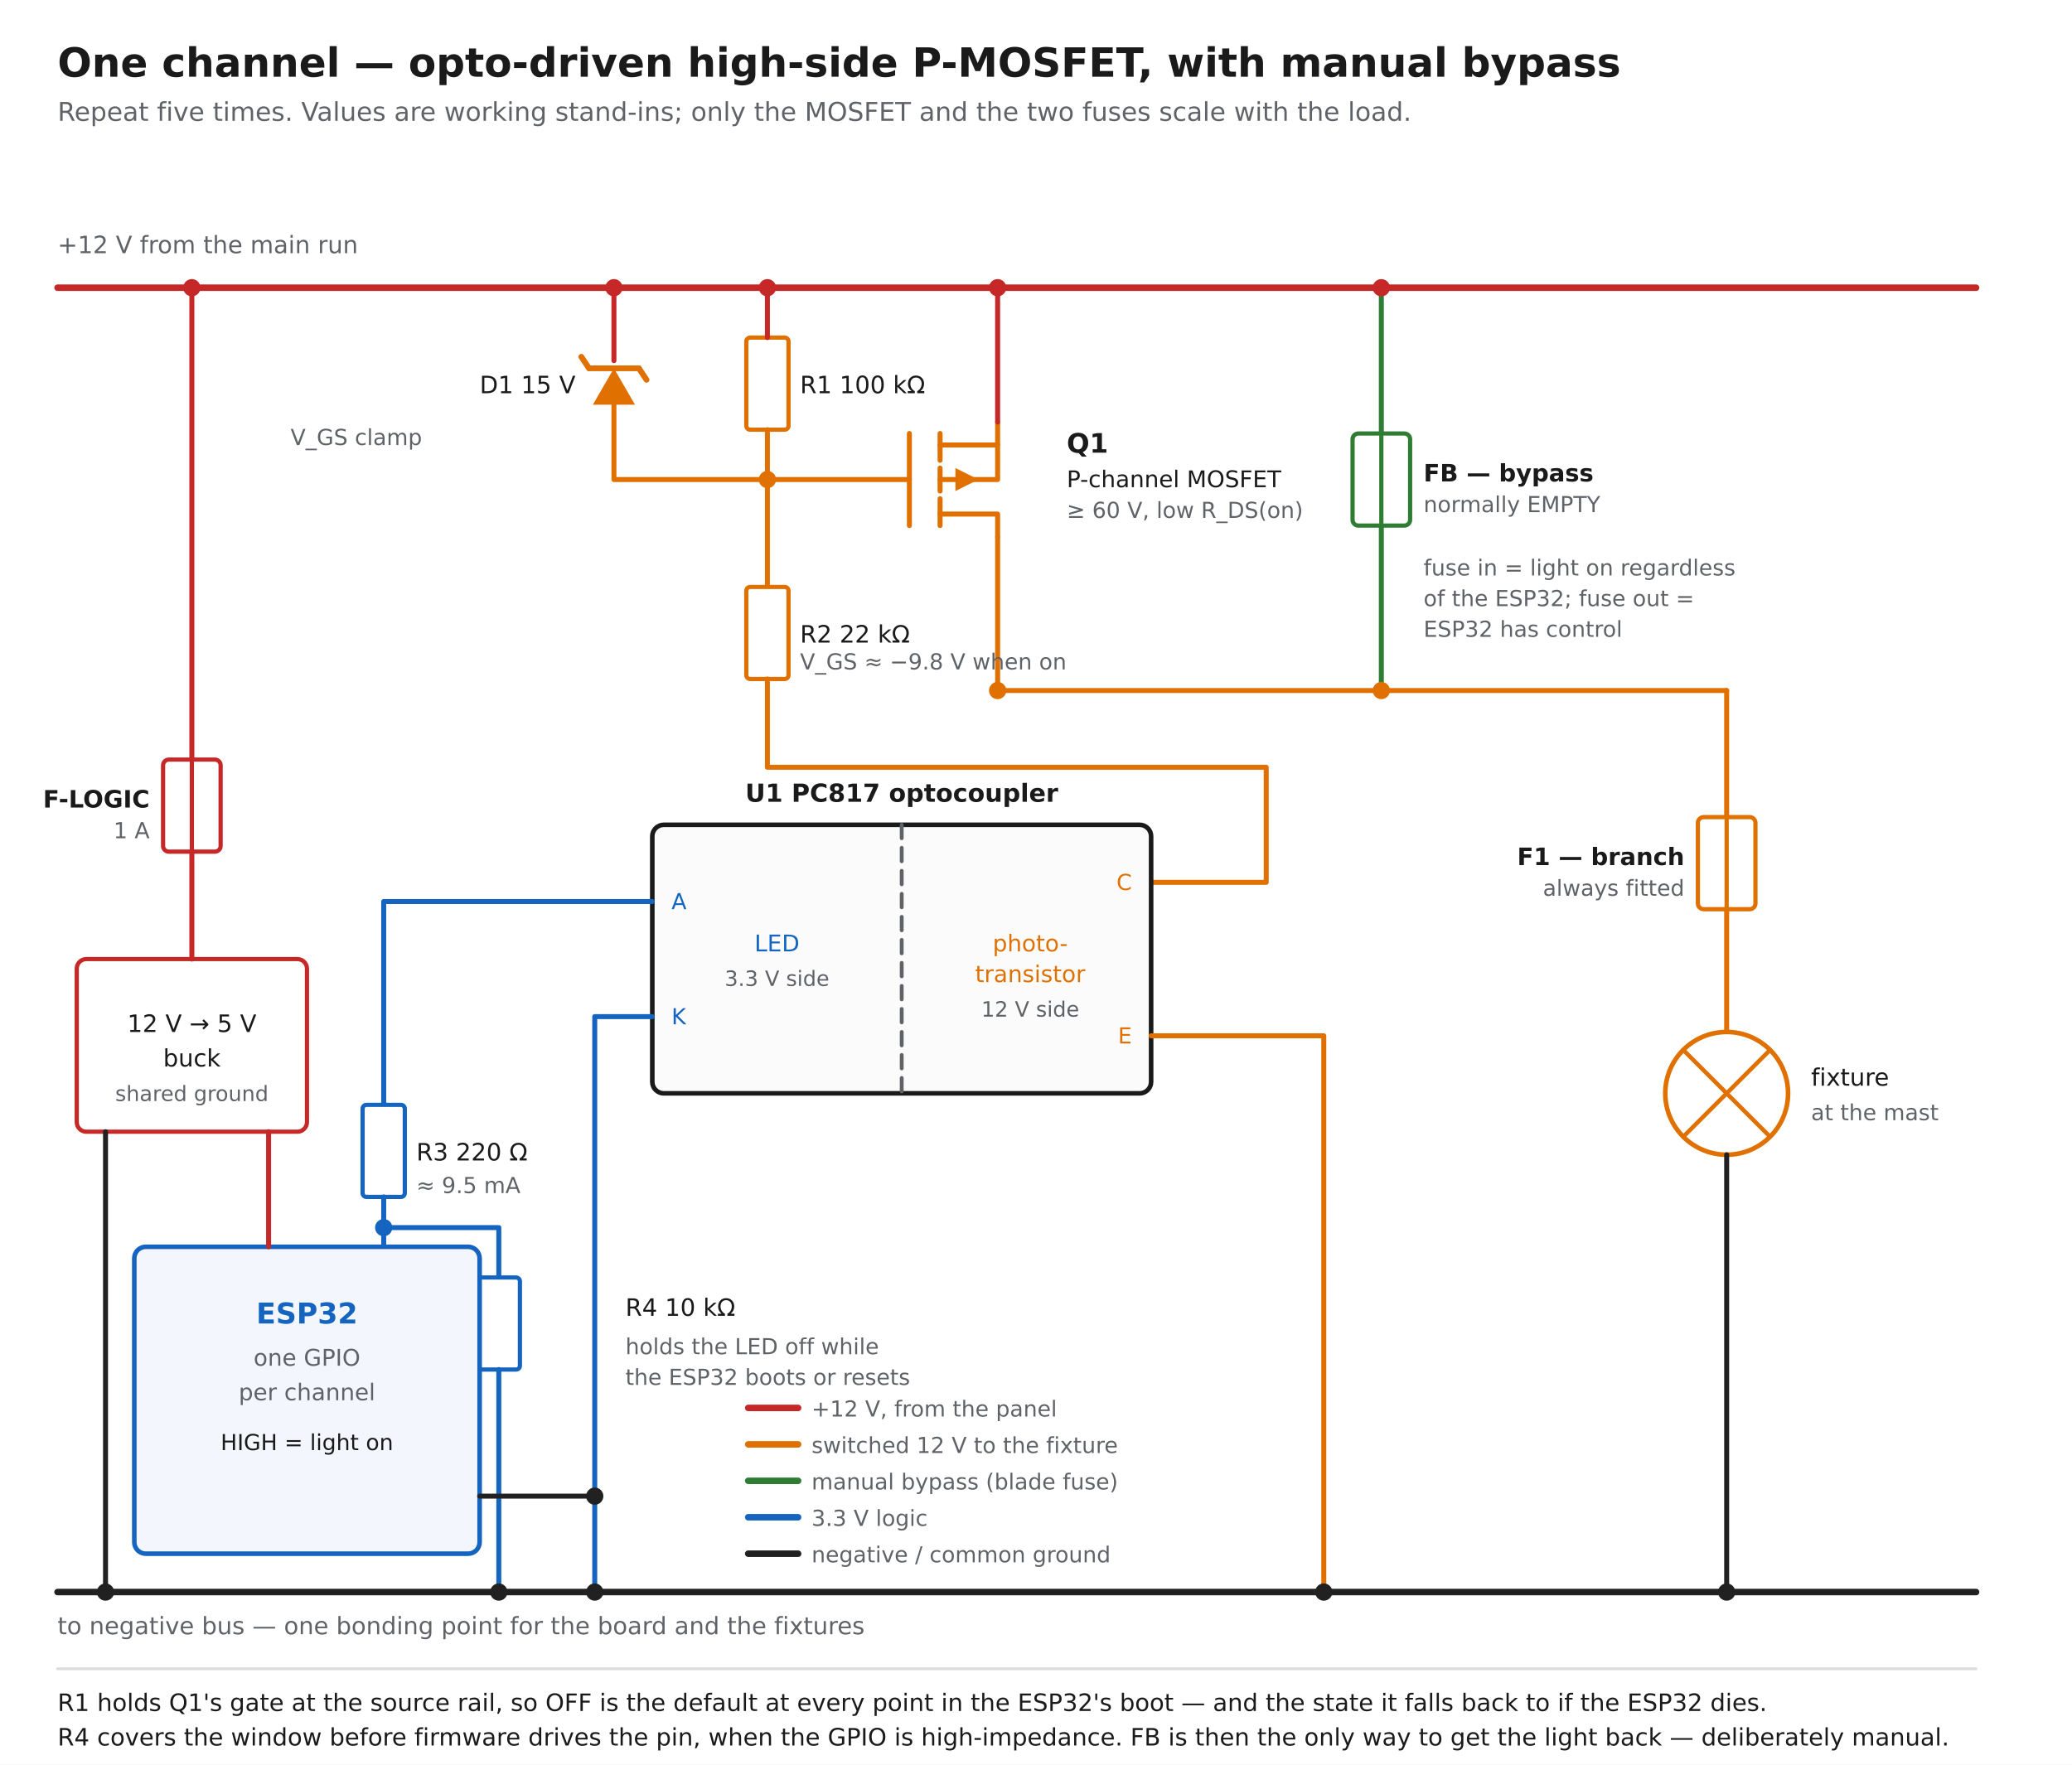
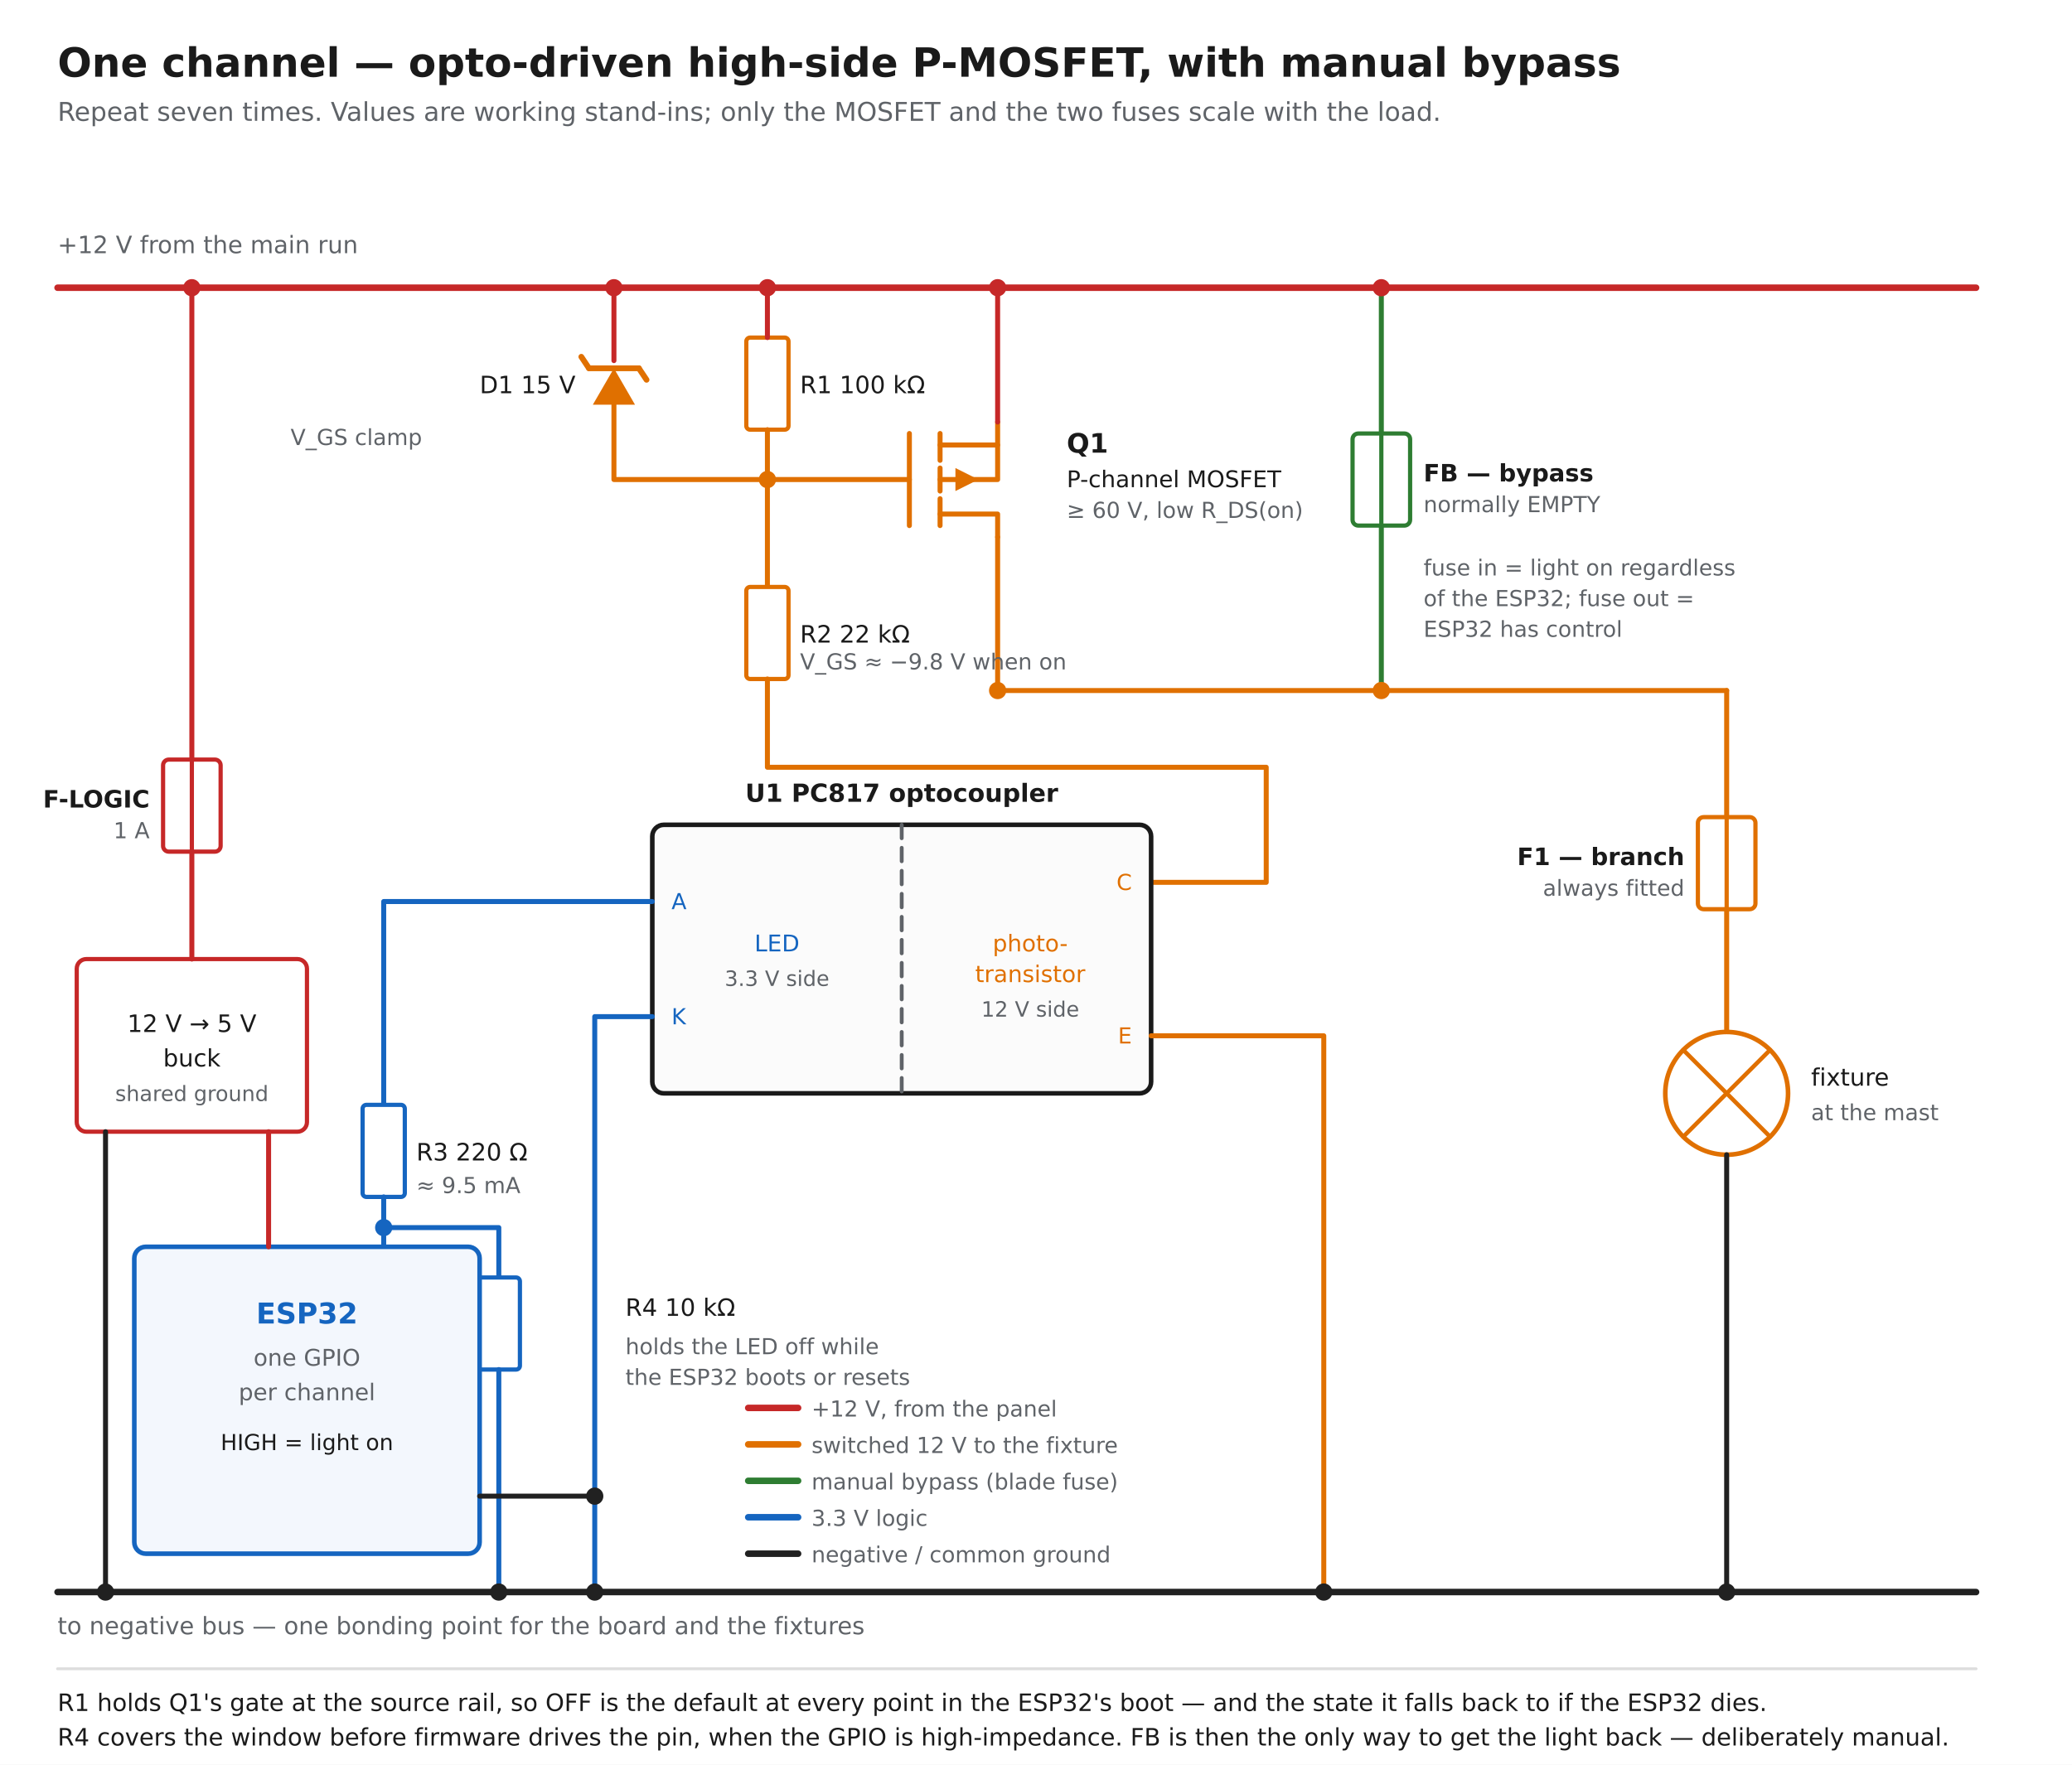
<svg xmlns="http://www.w3.org/2000/svg" width="1080" height="920" viewBox="0 0 1080 920">
  <rect x="0" y="0" width="1080" height="920" rx="0" fill="#ffffff" stroke="#ffffff" stroke-width="0" />
  <text x="30" y="40" font-family="DejaVu Sans, Helvetica, Arial, sans-serif" font-size="21" font-weight="bold" text-anchor="start" fill="#1a1a1a">One channel — opto-driven high-side P-MOSFET, with manual bypass</text>
-   <text x="30" y="63" font-family="DejaVu Sans, Helvetica, Arial, sans-serif" font-size="13.5" font-weight="normal" text-anchor="start" fill="#5f6368">Repeat five times. Values are working stand-ins; only the MOSFET and the two fuses scale with the load.</text>
+   <text x="30" y="63" font-family="DejaVu Sans, Helvetica, Arial, sans-serif" font-size="13.5" font-weight="normal" text-anchor="start" fill="#5f6368">Repeat seven times. Values are working stand-ins; only the MOSFET and the two fuses scale with the load.</text>
  <polyline points="30,150 1030,150" fill="none" stroke="#c62828" stroke-width="3.4" stroke-linecap="round" stroke-linejoin="round" />
  <text x="30" y="132" font-family="DejaVu Sans, Helvetica, Arial, sans-serif" font-size="12.5" font-weight="normal" text-anchor="start" fill="#5f6368">+12 V from the main run</text>
  <polyline points="30,830 1030,830" fill="none" stroke="#212121" stroke-width="3.4" stroke-linecap="round" stroke-linejoin="round" />
  <text x="30" y="852" font-family="DejaVu Sans, Helvetica, Arial, sans-serif" font-size="12.5" font-weight="normal" text-anchor="start" fill="#5f6368">to negative bus — one bonding point for the board and the fixtures</text>
  <polyline points="30,870 1030,870" fill="none" stroke="#dddddd" stroke-width="1.5" stroke-linecap="round" stroke-linejoin="round" />
  <text x="30" y="892" font-family="DejaVu Sans, Helvetica, Arial, sans-serif" font-size="12.5" font-weight="normal" text-anchor="start" fill="#1a1a1a">R1 holds Q1's gate at the source rail, so OFF is the default at every point in the ESP32's boot — and the state it falls back to if the ESP32 dies.</text>
  <text x="30" y="910" font-family="DejaVu Sans, Helvetica, Arial, sans-serif" font-size="12.5" font-weight="normal" text-anchor="start" fill="#1a1a1a">R4 covers the window before firmware drives the pin, when the GPIO is high-impedance. FB is then the only way to get the light back — deliberately manual.</text>
  <polyline points="474,226 474,274" fill="none" stroke="#e07000" stroke-width="2.6" stroke-linecap="round" stroke-linejoin="round" />
  <polyline points="490,226 490,240" fill="none" stroke="#e07000" stroke-width="2.6" stroke-linecap="round" stroke-linejoin="round" />
  <polyline points="490,244 490,256" fill="none" stroke="#e07000" stroke-width="2.6" stroke-linecap="round" stroke-linejoin="round" />
  <polyline points="490,260 490,274" fill="none" stroke="#e07000" stroke-width="2.6" stroke-linecap="round" stroke-linejoin="round" />
  <polyline points="490,232 520,232 520,220" fill="none" stroke="#e07000" stroke-width="2.6" stroke-linecap="round" stroke-linejoin="round" />
  <polyline points="490,268 520,268 520,280" fill="none" stroke="#e07000" stroke-width="2.6" stroke-linecap="round" stroke-linejoin="round" />
  <polyline points="490,250 520,250 520,232" fill="none" stroke="#e07000" stroke-width="2.6" stroke-linecap="round" stroke-linejoin="round" />
  <polygon points="498,244 498,256 510,250" fill="#e07000" />
  <polyline points="520,220 520,150" fill="none" stroke="#c62828" stroke-width="2.6" stroke-linecap="round" stroke-linejoin="round" />
  <polyline points="520,280 520,360" fill="none" stroke="#e07000" stroke-width="2.6" stroke-linecap="round" stroke-linejoin="round" />
  <circle cx="520" cy="150" r="4.5" fill="#c62828" />
  <text x="556" y="236" font-family="DejaVu Sans, Helvetica, Arial, sans-serif" font-size="14" font-weight="bold" text-anchor="start" fill="#1a1a1a">Q1</text>
  <text x="556" y="254" font-family="DejaVu Sans, Helvetica, Arial, sans-serif" font-size="12" font-weight="normal" text-anchor="start" fill="#1a1a1a">P-channel MOSFET</text>
  <text x="556" y="270" font-family="DejaVu Sans, Helvetica, Arial, sans-serif" font-size="11.5" font-weight="normal" text-anchor="start" fill="#5f6368">≥ 60 V, low R_DS(on)</text>
  <polyline points="474,250 400,250" fill="none" stroke="#e07000" stroke-width="2.6" stroke-linecap="round" stroke-linejoin="round" />
  <rect x="389" y="176" width="22" height="48" rx="2" fill="#ffffff" stroke="#e07000" stroke-width="2.2" />
  <text x="417" y="205" font-family="DejaVu Sans, Helvetica, Arial, sans-serif" font-size="12.5" font-weight="normal" text-anchor="start" fill="#1a1a1a">R1  100 kΩ</text>
  <polyline points="400,150 400,176" fill="none" stroke="#c62828" stroke-width="2.6" stroke-linecap="round" stroke-linejoin="round" />
  <polyline points="400,224 400,306" fill="none" stroke="#e07000" stroke-width="2.6" stroke-linecap="round" stroke-linejoin="round" />
  <circle cx="400" cy="150" r="4.5" fill="#c62828" />
  <circle cx="400" cy="250" r="4.5" fill="#e07000" />
  <polygon points="309,211 331,211 320,192" fill="#e07000" />
  <polyline points="307,192 333,192" fill="none" stroke="#e07000" stroke-width="3" stroke-linecap="round" stroke-linejoin="round" />
  <polyline points="307,192 303,186" fill="none" stroke="#e07000" stroke-width="3" stroke-linecap="round" stroke-linejoin="round" />
  <polyline points="333,192 337,198" fill="none" stroke="#e07000" stroke-width="3" stroke-linecap="round" stroke-linejoin="round" />
  <text x="300" y="205" font-family="DejaVu Sans, Helvetica, Arial, sans-serif" font-size="12.5" font-weight="normal" text-anchor="end" fill="#1a1a1a">D1  15 V</text>
  <polyline points="320,150 320,188" fill="none" stroke="#c62828" stroke-width="2.6" stroke-linecap="round" stroke-linejoin="round" />
  <polyline points="320,211 320,250 400,250" fill="none" stroke="#e07000" stroke-width="2.6" stroke-linecap="round" stroke-linejoin="round" />
  <circle cx="320" cy="150" r="4.5" fill="#c62828" />
  <text x="220" y="232" font-family="DejaVu Sans, Helvetica, Arial, sans-serif" font-size="11.5" font-weight="normal" text-anchor="end" fill="#5f6368">V_GS clamp</text>
  <rect x="389" y="306" width="22" height="48" rx="2" fill="#ffffff" stroke="#e07000" stroke-width="2.2" />
  <text x="417" y="335" font-family="DejaVu Sans, Helvetica, Arial, sans-serif" font-size="12.5" font-weight="normal" text-anchor="start" fill="#1a1a1a">R2  22 kΩ</text>
  <text x="417" y="349" font-family="DejaVu Sans, Helvetica, Arial, sans-serif" font-size="11.5" font-weight="normal" text-anchor="start" fill="#5f6368">V_GS ≈ −9.8 V when on</text>
  <polyline points="400,354 400,400 660,400 660,460 600,460" fill="none" stroke="#e07000" stroke-width="2.6" stroke-linecap="round" stroke-linejoin="round" />
  <rect x="340" y="430" width="260" height="140" rx="6" fill="#fbfbfb" stroke="#1a1a1a" stroke-width="2.4" />
  <polyline points="470,430 470,570" fill="none" stroke="#5f6368" stroke-width="2" stroke-linecap="round" stroke-linejoin="round" stroke-dasharray="7 5" />
  <text x="470" y="418" font-family="DejaVu Sans, Helvetica, Arial, sans-serif" font-size="13" font-weight="bold" text-anchor="middle" fill="#1a1a1a">U1   PC817 optocoupler</text>
  <text x="405" y="496" font-family="DejaVu Sans, Helvetica, Arial, sans-serif" font-size="12" font-weight="normal" text-anchor="middle" fill="#1565c0">LED</text>
  <text x="405" y="514" font-family="DejaVu Sans, Helvetica, Arial, sans-serif" font-size="11" font-weight="normal" text-anchor="middle" fill="#5f6368">3.3 V side</text>
  <text x="537" y="496" font-family="DejaVu Sans, Helvetica, Arial, sans-serif" font-size="12" font-weight="normal" text-anchor="middle" fill="#e07000">photo-</text>
  <text x="537" y="512" font-family="DejaVu Sans, Helvetica, Arial, sans-serif" font-size="12" font-weight="normal" text-anchor="middle" fill="#e07000">transistor</text>
  <text x="537" y="530" font-family="DejaVu Sans, Helvetica, Arial, sans-serif" font-size="11" font-weight="normal" text-anchor="middle" fill="#5f6368">12 V side</text>
  <text x="350" y="474" font-family="DejaVu Sans, Helvetica, Arial, sans-serif" font-size="11.5" font-weight="normal" text-anchor="start" fill="#1565c0">A</text>
  <text x="350" y="534" font-family="DejaVu Sans, Helvetica, Arial, sans-serif" font-size="11.5" font-weight="normal" text-anchor="start" fill="#1565c0">K</text>
  <text x="590" y="464" font-family="DejaVu Sans, Helvetica, Arial, sans-serif" font-size="11.5" font-weight="normal" text-anchor="end" fill="#e07000">C</text>
  <text x="590" y="544" font-family="DejaVu Sans, Helvetica, Arial, sans-serif" font-size="11.5" font-weight="normal" text-anchor="end" fill="#e07000">E</text>
  <polyline points="600,540 690,540 690,830" fill="none" stroke="#e07000" stroke-width="2.6" stroke-linecap="round" stroke-linejoin="round" />
  <circle cx="690" cy="830" r="4.5" fill="#212121" />
  <polyline points="340,470 200,470 200,576" fill="none" stroke="#1565c0" stroke-width="2.6" stroke-linecap="round" stroke-linejoin="round" />
  <rect x="189" y="576" width="22" height="48" rx="2" fill="#ffffff" stroke="#1565c0" stroke-width="2.2" />
  <text x="217" y="605" font-family="DejaVu Sans, Helvetica, Arial, sans-serif" font-size="12.5" font-weight="normal" text-anchor="start" fill="#1a1a1a">R3  220 Ω</text>
  <text x="217" y="622" font-family="DejaVu Sans, Helvetica, Arial, sans-serif" font-size="11.5" font-weight="normal" text-anchor="start" fill="#5f6368">≈ 9.5 mA</text>
  <polyline points="200,624 200,650" fill="none" stroke="#1565c0" stroke-width="2.6" stroke-linecap="round" stroke-linejoin="round" />
  <circle cx="200" cy="640" r="4.5" fill="#1565c0" />
  <polyline points="200,640 260,640 260,666" fill="none" stroke="#1565c0" stroke-width="2.6" stroke-linecap="round" stroke-linejoin="round" />
  <rect x="249" y="666" width="22" height="48" rx="2" fill="#ffffff" stroke="#1565c0" stroke-width="2.2" />
  <text x="326" y="686" font-family="DejaVu Sans, Helvetica, Arial, sans-serif" font-size="12.5" font-weight="normal" text-anchor="start" fill="#1a1a1a">R4  10 kΩ</text>
  <text x="326" y="706" font-family="DejaVu Sans, Helvetica, Arial, sans-serif" font-size="11.5" font-weight="normal" text-anchor="start" fill="#5f6368">holds the LED off while</text>
  <text x="326" y="722" font-family="DejaVu Sans, Helvetica, Arial, sans-serif" font-size="11.5" font-weight="normal" text-anchor="start" fill="#5f6368">the ESP32 boots or resets</text>
  <polyline points="260,714 260,830" fill="none" stroke="#1565c0" stroke-width="2.6" stroke-linecap="round" stroke-linejoin="round" />
  <circle cx="260" cy="830" r="4.5" fill="#212121" />
  <polyline points="340,530 310,530 310,830" fill="none" stroke="#1565c0" stroke-width="2.6" stroke-linecap="round" stroke-linejoin="round" />
  <circle cx="310" cy="830" r="4.5" fill="#212121" />
  <rect x="70" y="650" width="180" height="160" rx="6" fill="#f3f7fd" stroke="#1565c0" stroke-width="2.4" />
  <text x="160" y="690" font-family="DejaVu Sans, Helvetica, Arial, sans-serif" font-size="15" font-weight="bold" text-anchor="middle" fill="#1565c0">ESP32</text>
  <text x="160" y="712" font-family="DejaVu Sans, Helvetica, Arial, sans-serif" font-size="12" font-weight="normal" text-anchor="middle" fill="#5f6368">one GPIO</text>
  <text x="160" y="730" font-family="DejaVu Sans, Helvetica, Arial, sans-serif" font-size="12" font-weight="normal" text-anchor="middle" fill="#5f6368">per channel</text>
  <text x="160" y="756" font-family="DejaVu Sans, Helvetica, Arial, sans-serif" font-size="11.5" font-weight="normal" text-anchor="middle" fill="#1a1a1a">HIGH = light on</text>
  <polyline points="250,780 310,780" fill="none" stroke="#212121" stroke-width="2.6" stroke-linecap="round" stroke-linejoin="round" />
  <circle cx="310" cy="780" r="4.5" fill="#212121" />
  <rect x="40" y="500" width="120" height="90" rx="5" fill="#ffffff" stroke="#c62828" stroke-width="2.2" />
  <text x="100" y="538" font-family="DejaVu Sans, Helvetica, Arial, sans-serif" font-size="12.5" font-weight="normal" text-anchor="middle" fill="#1a1a1a">12 V → 5 V</text>
  <text x="100" y="556" font-family="DejaVu Sans, Helvetica, Arial, sans-serif" font-size="12.5" font-weight="normal" text-anchor="middle" fill="#1a1a1a">buck</text>
  <text x="100" y="574" font-family="DejaVu Sans, Helvetica, Arial, sans-serif" font-size="11" font-weight="normal" text-anchor="middle" fill="#5f6368">shared ground</text>
  <polyline points="100,500 100,444" fill="none" stroke="#c62828" stroke-width="2.6" stroke-linecap="round" stroke-linejoin="round" />
  <rect x="85" y="396" width="30" height="48" rx="3" fill="#ffffff" stroke="#c62828" stroke-width="2.2" />
  <polyline points="100,396 100,444" fill="none" stroke="#c62828" stroke-width="2.2" stroke-linecap="round" stroke-linejoin="round" />
  <text x="78" y="421" font-family="DejaVu Sans, Helvetica, Arial, sans-serif" font-size="12.5" font-weight="bold" text-anchor="end" fill="#1a1a1a">F-LOGIC</text>
  <text x="78" y="437" font-family="DejaVu Sans, Helvetica, Arial, sans-serif" font-size="11.5" font-weight="normal" text-anchor="end" fill="#5f6368">1 A</text>
  <polyline points="100,396 100,150" fill="none" stroke="#c62828" stroke-width="2.6" stroke-linecap="round" stroke-linejoin="round" />
  <circle cx="100" cy="150" r="4.5" fill="#c62828" />
  <polyline points="140,590 140,650" fill="none" stroke="#c62828" stroke-width="2.6" stroke-linecap="round" stroke-linejoin="round" />
  <polyline points="55,590 55,830" fill="none" stroke="#212121" stroke-width="2.6" stroke-linecap="round" stroke-linejoin="round" />
  <circle cx="55" cy="830" r="4.5" fill="#212121" />
  <polyline points="720,150 720,226" fill="none" stroke="#2e7d32" stroke-width="2.6" stroke-linecap="round" stroke-linejoin="round" />
  <circle cx="720" cy="150" r="4.5" fill="#c62828" />
  <rect x="705" y="226" width="30" height="48" rx="3" fill="#ffffff" stroke="#2e7d32" stroke-width="2.2" />
  <polyline points="720,226 720,274" fill="none" stroke="#2e7d32" stroke-width="2.2" stroke-linecap="round" stroke-linejoin="round" />
  <text x="742" y="251" font-family="DejaVu Sans, Helvetica, Arial, sans-serif" font-size="12.5" font-weight="bold" text-anchor="start" fill="#1a1a1a">FB — bypass</text>
  <text x="742" y="267" font-family="DejaVu Sans, Helvetica, Arial, sans-serif" font-size="11.5" font-weight="normal" text-anchor="start" fill="#5f6368">normally EMPTY</text>
  <polyline points="720,274 720,360" fill="none" stroke="#2e7d32" stroke-width="2.6" stroke-linecap="round" stroke-linejoin="round" />
  <text x="742" y="300" font-family="DejaVu Sans, Helvetica, Arial, sans-serif" font-size="11.5" font-weight="normal" text-anchor="start" fill="#5f6368">fuse in = light on regardless</text>
  <text x="742" y="316" font-family="DejaVu Sans, Helvetica, Arial, sans-serif" font-size="11.5" font-weight="normal" text-anchor="start" fill="#5f6368">of the ESP32; fuse out =</text>
  <text x="742" y="332" font-family="DejaVu Sans, Helvetica, Arial, sans-serif" font-size="11.5" font-weight="normal" text-anchor="start" fill="#5f6368">ESP32 has control</text>
  <polyline points="520,360 900,360" fill="none" stroke="#e07000" stroke-width="2.6" stroke-linecap="round" stroke-linejoin="round" />
  <circle cx="520" cy="360" r="4.5" fill="#e07000" />
  <circle cx="720" cy="360" r="4.5" fill="#e07000" />
  <polyline points="900,360 900,426" fill="none" stroke="#e07000" stroke-width="2.6" stroke-linecap="round" stroke-linejoin="round" />
  <rect x="885" y="426" width="30" height="48" rx="3" fill="#ffffff" stroke="#e07000" stroke-width="2.2" />
  <polyline points="900,426 900,474" fill="none" stroke="#e07000" stroke-width="2.2" stroke-linecap="round" stroke-linejoin="round" />
  <text x="878" y="451" font-family="DejaVu Sans, Helvetica, Arial, sans-serif" font-size="12.5" font-weight="bold" text-anchor="end" fill="#1a1a1a">F1 — branch</text>
  <text x="878" y="467" font-family="DejaVu Sans, Helvetica, Arial, sans-serif" font-size="11.5" font-weight="normal" text-anchor="end" fill="#5f6368">always fitted</text>
  <polyline points="900,474 900,538" fill="none" stroke="#e07000" stroke-width="2.6" stroke-linecap="round" stroke-linejoin="round" />
  <circle cx="900" cy="570" r="32" fill="#ffffff" stroke="#e07000" stroke-width="2.4" />
  <polyline points="877.376,547.376 922.624,592.624" fill="none" stroke="#e07000" stroke-width="2.2" stroke-linecap="round" stroke-linejoin="round" />
  <polyline points="877.376,592.624 922.624,547.376" fill="none" stroke="#e07000" stroke-width="2.2" stroke-linecap="round" stroke-linejoin="round" />
  <polyline points="900,602 900,830" fill="none" stroke="#212121" stroke-width="2.6" stroke-linecap="round" stroke-linejoin="round" />
  <circle cx="900" cy="830" r="4.5" fill="#212121" />
  <text x="944" y="566" font-family="DejaVu Sans, Helvetica, Arial, sans-serif" font-size="12.5" font-weight="normal" text-anchor="start" fill="#1a1a1a">fixture</text>
  <text x="944" y="584" font-family="DejaVu Sans, Helvetica, Arial, sans-serif" font-size="11.5" font-weight="normal" text-anchor="start" fill="#5f6368">at the mast</text>
  <polyline points="390,734 416,734" fill="none" stroke="#c62828" stroke-width="3.4" stroke-linecap="round" stroke-linejoin="round" />
  <text x="423" y="738.5" font-family="DejaVu Sans, Helvetica, Arial, sans-serif" font-size="11.5" font-weight="normal" text-anchor="start" fill="#5f6368">+12 V, from the panel</text>
  <polyline points="390,753 416,753" fill="none" stroke="#e07000" stroke-width="3.4" stroke-linecap="round" stroke-linejoin="round" />
  <text x="423" y="757.5" font-family="DejaVu Sans, Helvetica, Arial, sans-serif" font-size="11.5" font-weight="normal" text-anchor="start" fill="#5f6368">switched 12 V to the fixture</text>
  <polyline points="390,772 416,772" fill="none" stroke="#2e7d32" stroke-width="3.4" stroke-linecap="round" stroke-linejoin="round" />
  <text x="423" y="776.5" font-family="DejaVu Sans, Helvetica, Arial, sans-serif" font-size="11.5" font-weight="normal" text-anchor="start" fill="#5f6368">manual bypass (blade fuse)</text>
  <polyline points="390,791 416,791" fill="none" stroke="#1565c0" stroke-width="3.4" stroke-linecap="round" stroke-linejoin="round" />
  <text x="423" y="795.5" font-family="DejaVu Sans, Helvetica, Arial, sans-serif" font-size="11.5" font-weight="normal" text-anchor="start" fill="#5f6368">3.3 V logic</text>
  <polyline points="390,810 416,810" fill="none" stroke="#212121" stroke-width="3.4" stroke-linecap="round" stroke-linejoin="round" />
  <text x="423" y="814.5" font-family="DejaVu Sans, Helvetica, Arial, sans-serif" font-size="11.5" font-weight="normal" text-anchor="start" fill="#5f6368">negative / common ground</text>
</svg>
